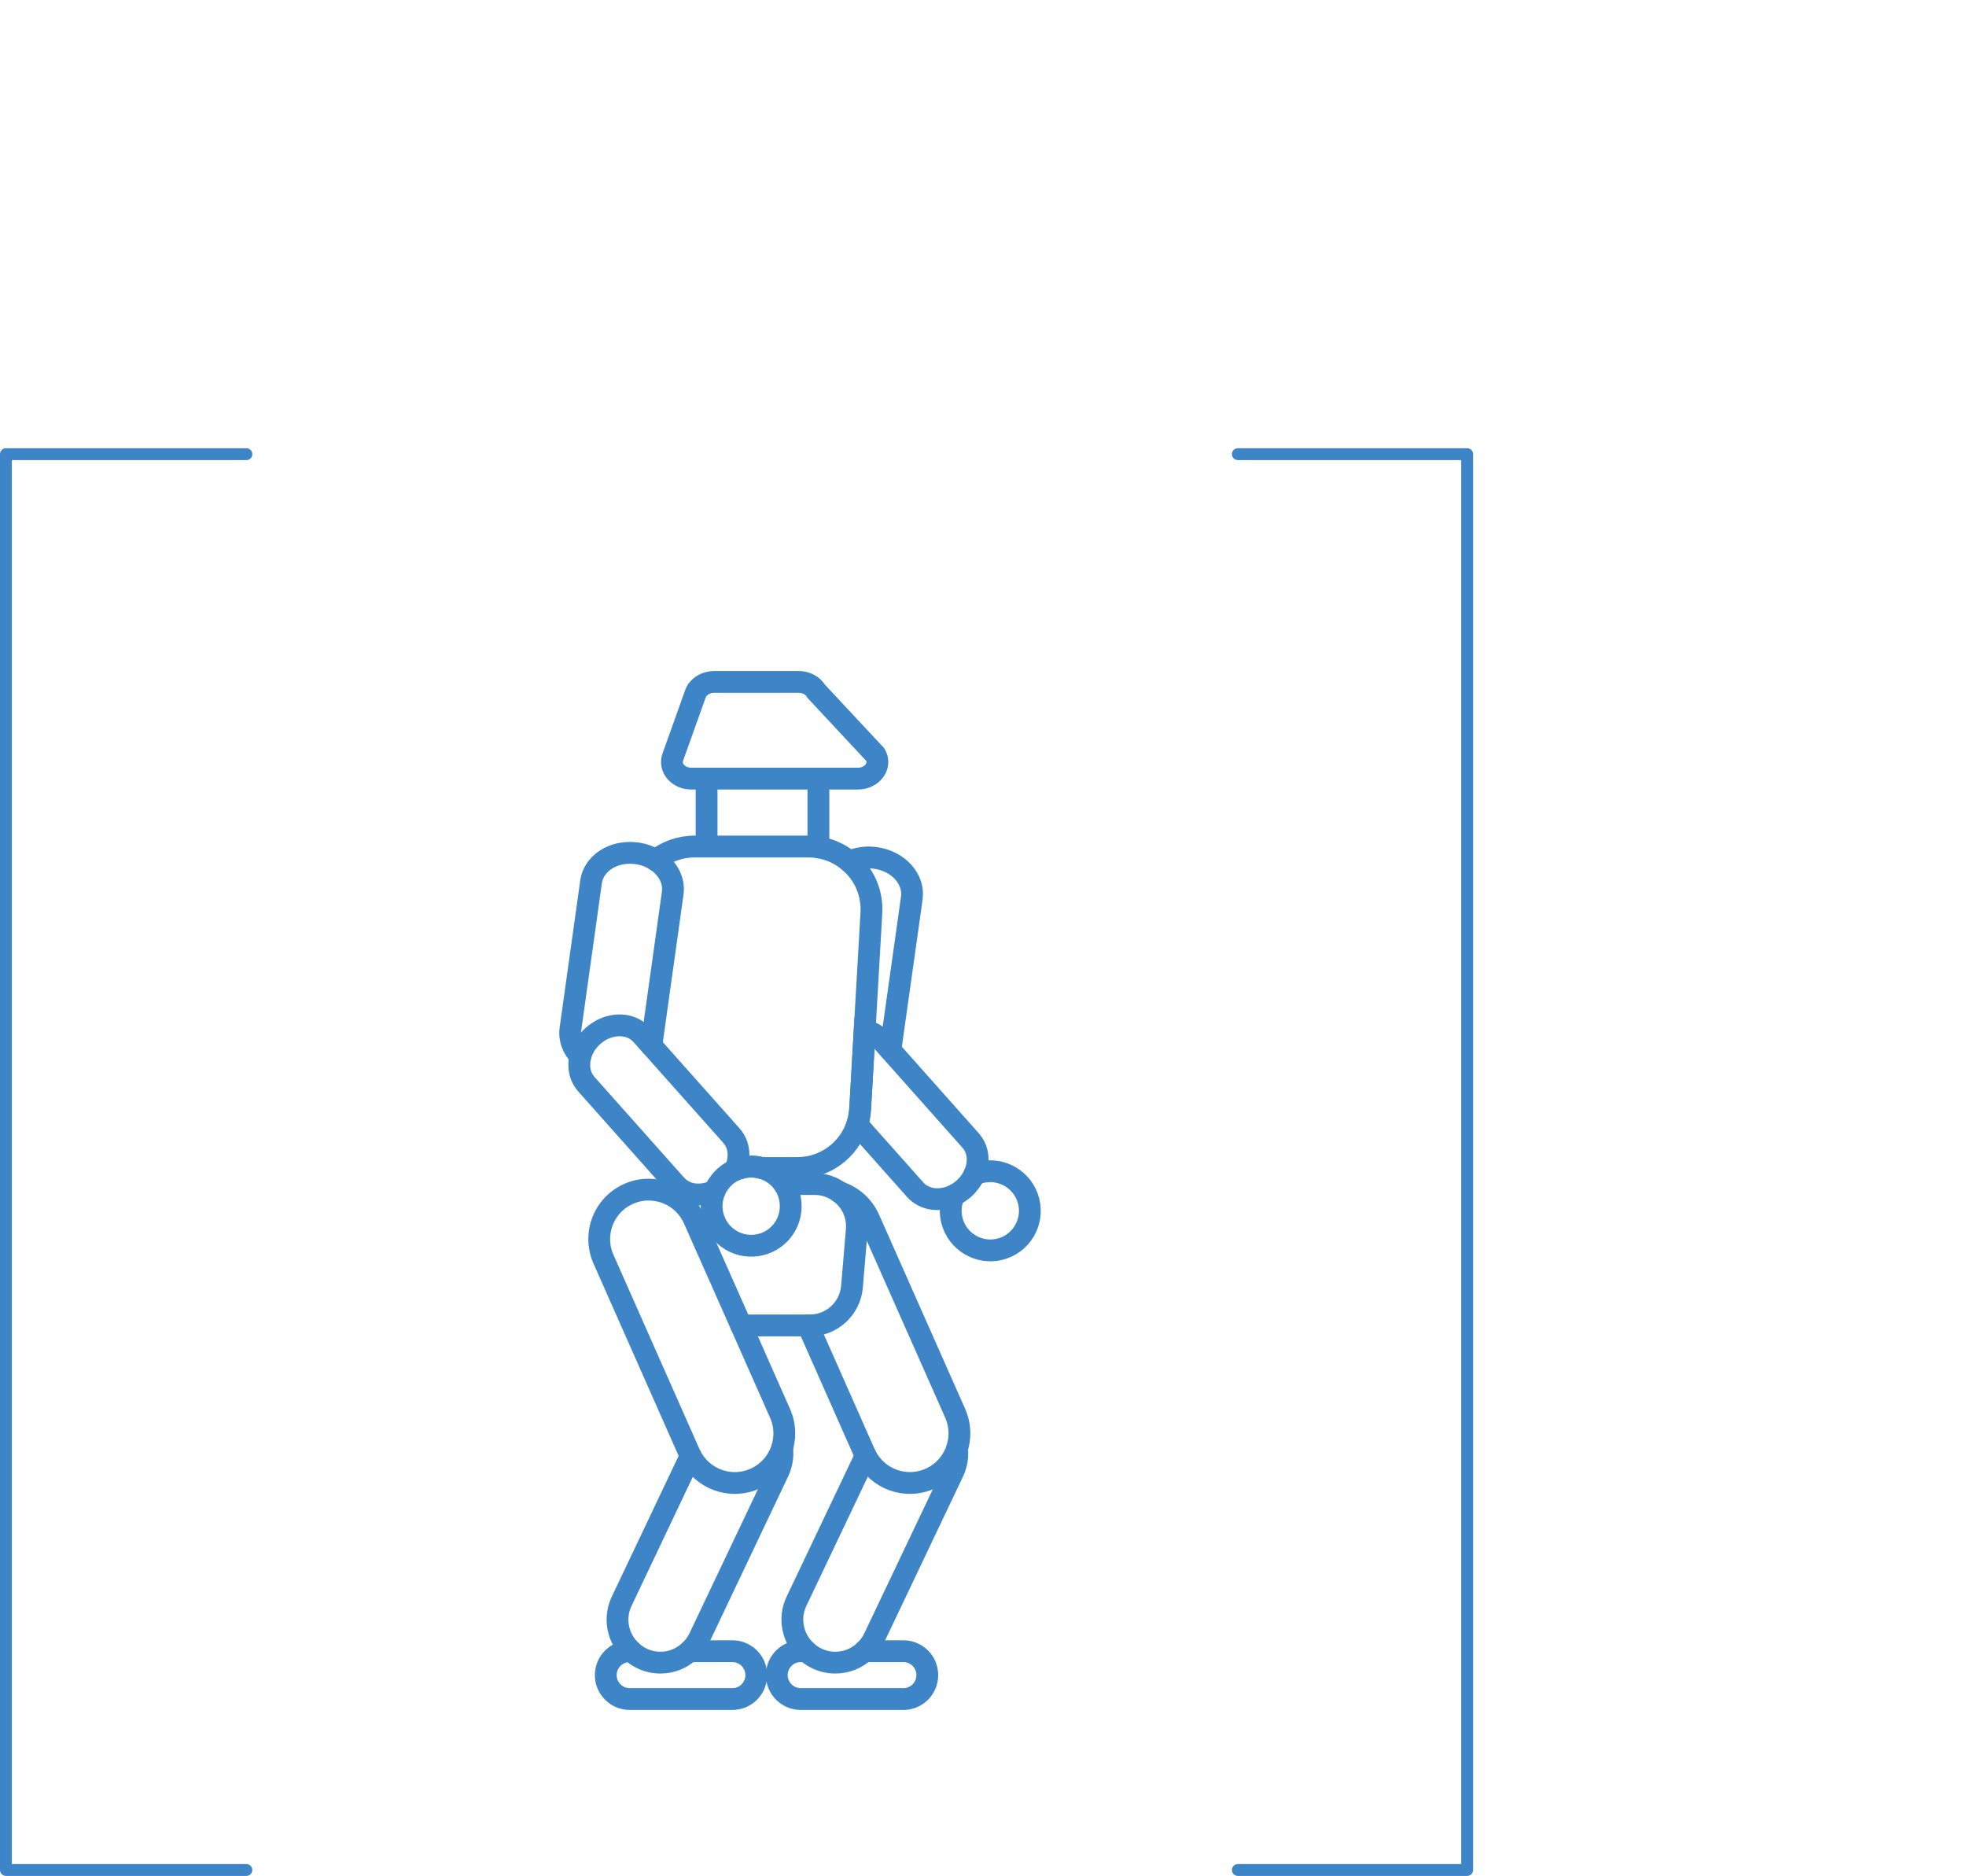
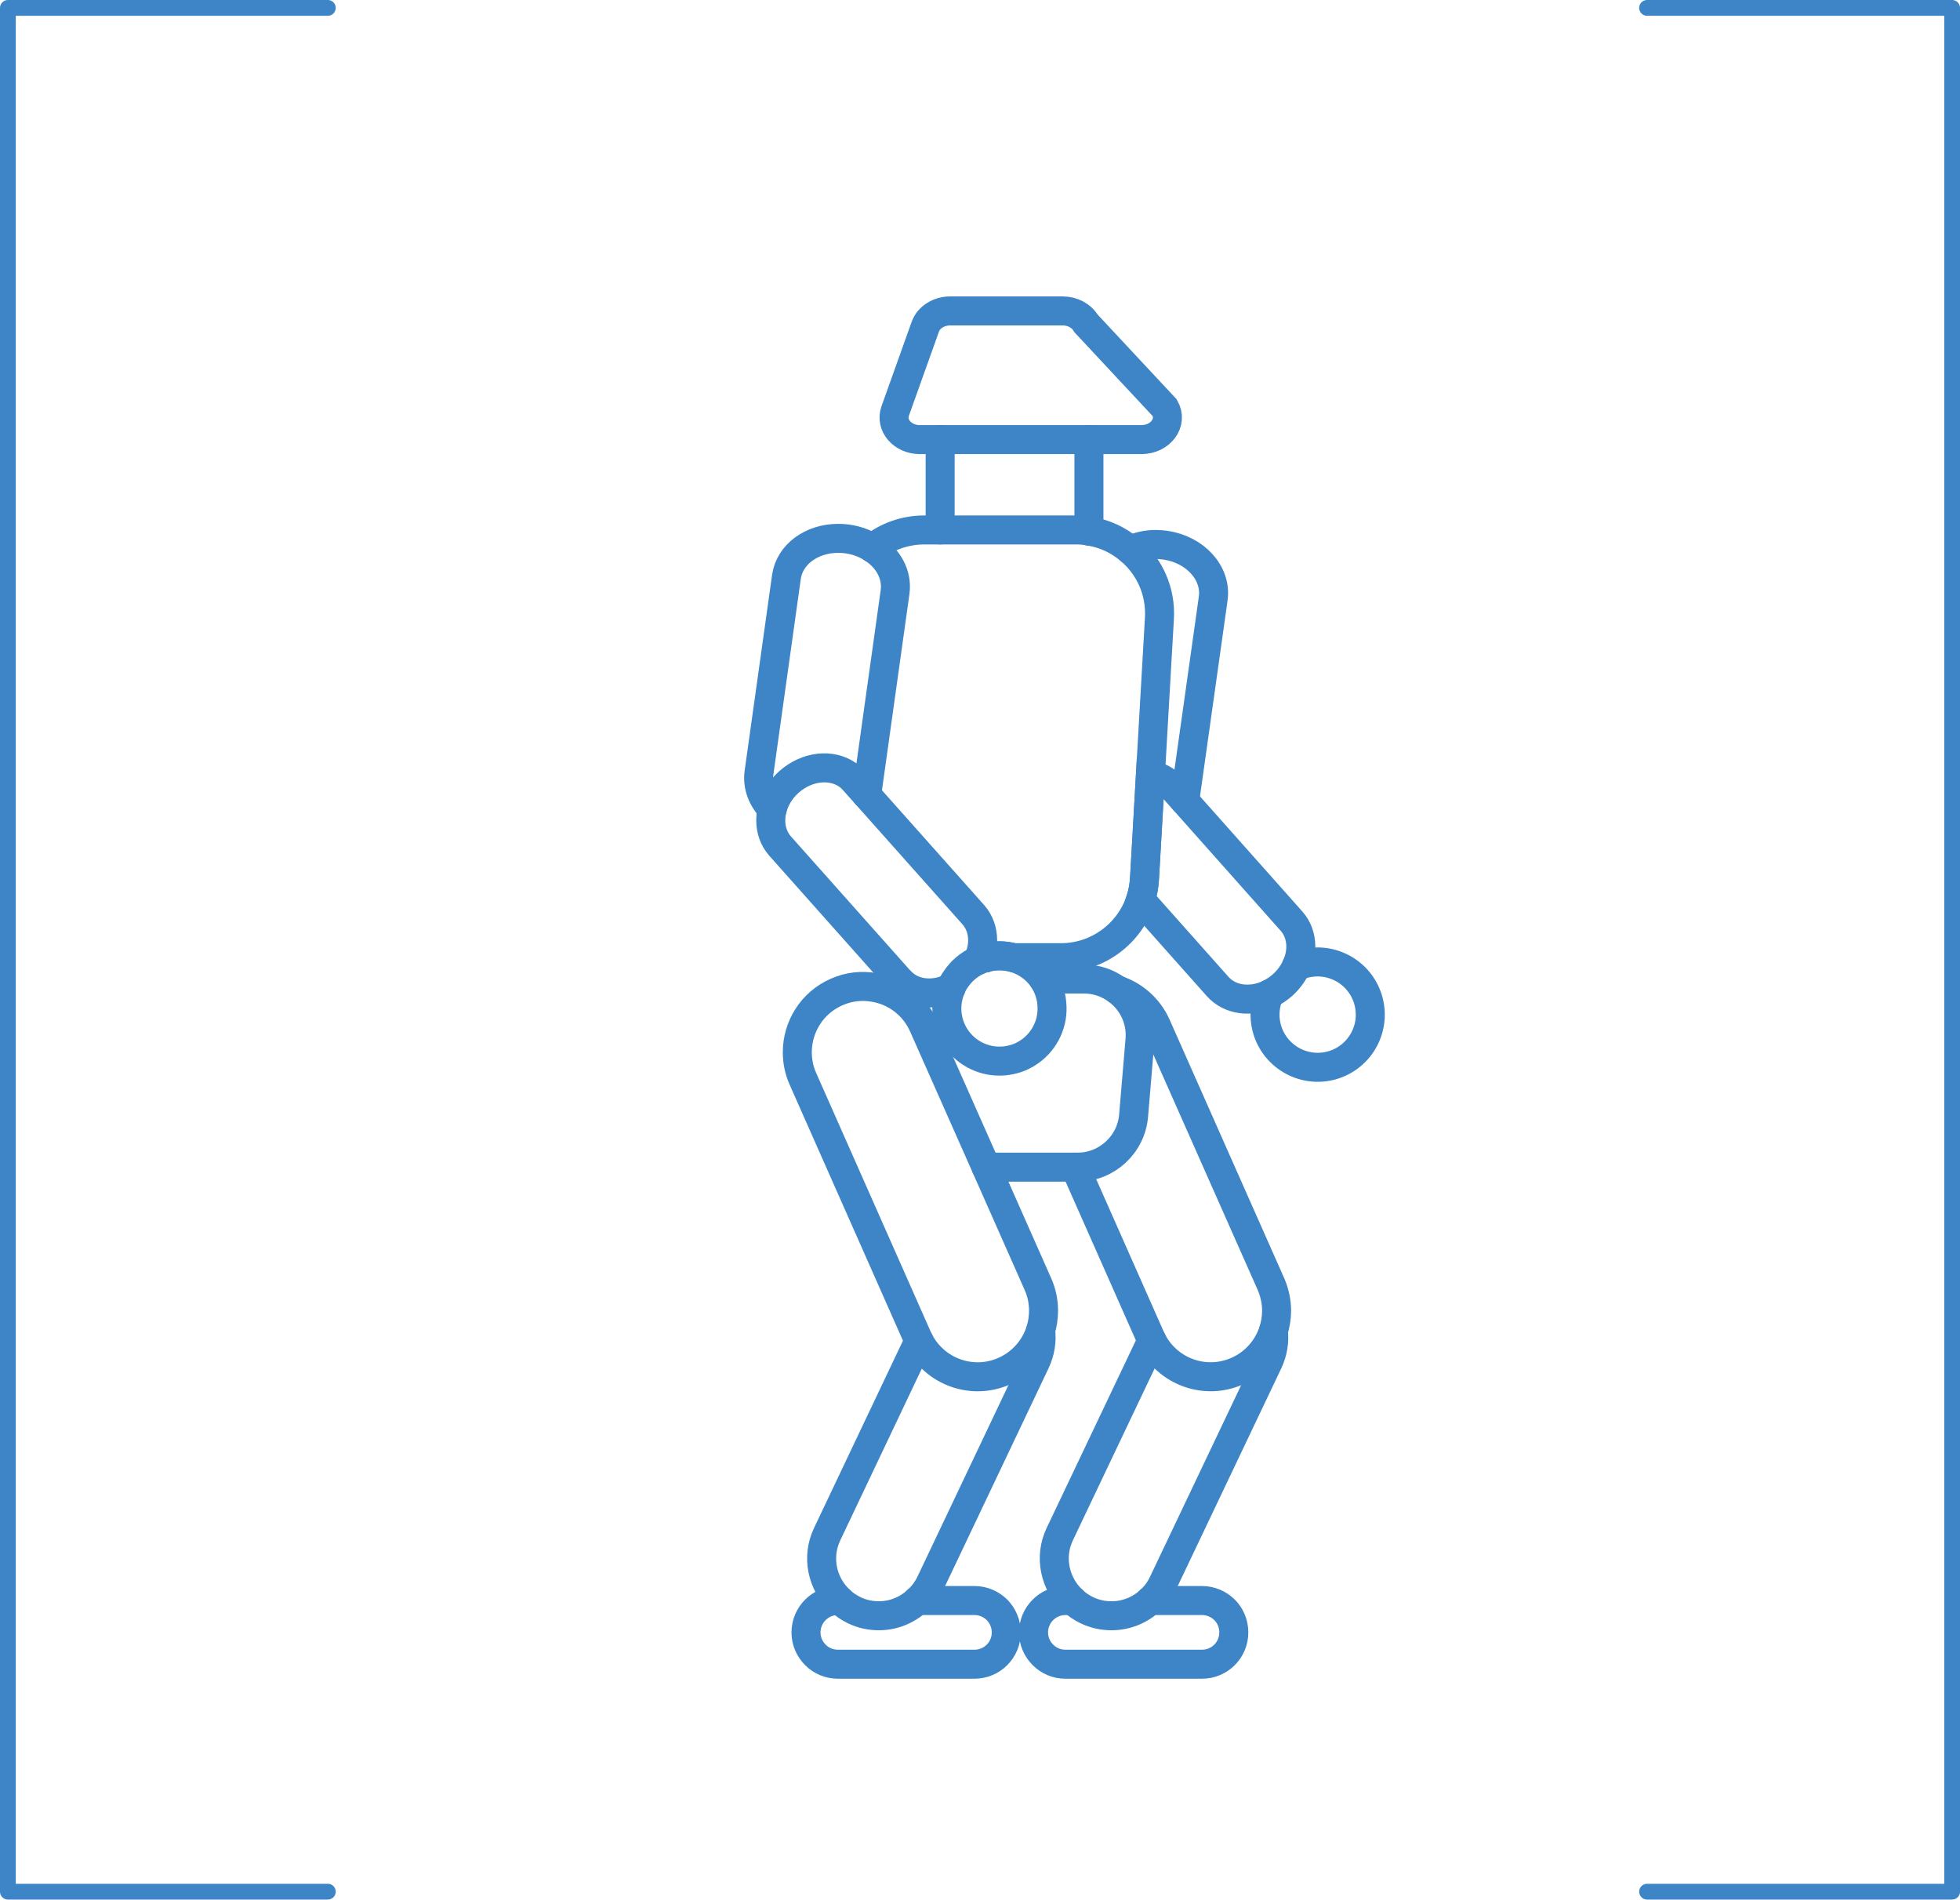
- <svg xmlns="http://www.w3.org/2000/svg" width="43.872mm" height="41.852mm" viewBox="0 0 43.872 41.852" version="1.1" id="svg69115">
+ <svg xmlns="http://www.w3.org/2000/svg" width="32.872mm" height="31.852mm" viewBox="0 0 32.872 31.852" version="1.1" id="svg69115">
  <defs id="defs69109" />
-   <g id="layer1" transform="translate(-58.31916,-123.7973)">
+   <g id="layer1" transform="translate(-58.31916,-133.7973)">
    <g id="g68500" transform="matrix(0.243217,0,0,0.243217,61.06228,95.88787)" style="stroke:#3d85c6;stroke-opacity:1">
      <path style="fill:none;fill-opacity:1;stroke:#3d85c6;stroke-width:2;stroke-linecap:round;stroke-miterlimit:8.865;stroke-dasharray:none;stroke-dashoffset:0;stroke-opacity:1" d="m 63.811,186.173 v 6.31" id="path16576" />
      <line style="fill:none;fill-opacity:1;stroke:#3d85c6;stroke-width:2;stroke-linecap:round;stroke-miterlimit:8.865;stroke-dasharray:none;stroke-dashoffset:0;stroke-opacity:1" x1="53.551" y1="192.403" x2="53.551" y2="186.173" id="line16578" />
      <g transform="translate(-55.799,-278.872)" style="fill:none;fill-opacity:1;stroke:#3d85c6;stroke-width:2;stroke-miterlimit:8.865;stroke-dasharray:none;stroke-dashoffset:0;stroke-opacity:1" id="g16586">
        <path style="fill:none;fill-opacity:1;stroke:#3d85c6;stroke-width:2;stroke-linecap:round;stroke-miterlimit:8.865;stroke-dasharray:none;stroke-dashoffset:0;stroke-opacity:1" d="m 122.46,472.665 c 0.53,-0.25 1.13,-0.39 1.77,-0.39 0.21,0 0.42,0.02 0.64,0.05 2.07,0.29 3.55,1.93 3.31,3.67 l -1.9,13.49 c -0.02,0.15 -0.06,0.3 -0.1,0.44" id="path16580" />
        <path style="fill:none;fill-opacity:1;stroke:#3d85c6;stroke-width:2;stroke-linecap:round;stroke-miterlimit:8.865;stroke-dasharray:none;stroke-dashoffset:0;stroke-opacity:1" d="m 134.22,499.995 c 0,0.45 -0.1,0.92 -0.31,1.37 -0.21,0.47 -0.53,0.91 -0.95,1.29 -0.29,0.25 -0.59,0.45 -0.91,0.61 -1.26,0.61 -2.71,0.44 -3.56,-0.51 l -5.32,-5.98 c 0.15,-0.46 0.24,-0.94 0.27,-1.45 l 0.19,-3.27 v -0.01 l 0.22,-3.89 c 0.57,0.11 1.09,0.38 1.48,0.82 l 0.85,0.95 7.39,8.31 c 0.44,0.49 0.65,1.11 0.65,1.76 z" id="path16582" />
        <path style="fill:none;fill-opacity:1;stroke:#3d85c6;stroke-width:2;stroke-linecap:round;stroke-miterlimit:8.865;stroke-dasharray:none;stroke-dashoffset:0;stroke-opacity:1" d="m 133.91,501.365 c 0.19,-0.08 0.38,-0.15 0.59,-0.2 1.94,-0.48 3.91,0.7 4.4,2.64 0.49,1.95 -0.69,3.92 -2.64,4.41 -1.94,0.48 -3.91,-0.7 -4.4,-2.64 -0.2,-0.8 -0.12,-1.61 0.19,-2.31" id="path16584" />
      </g>
      <path style="fill:none;fill-opacity:1;stroke:#3d85c6;stroke-width:2;stroke-linecap:round;stroke-miterlimit:8.865;stroke-dasharray:none;stroke-dashoffset:0;stroke-opacity:1" d="m 68.031,266.213 h 3.58 c 0.61,0 1.15,0.25 1.55,0.64 0.4,0.4 0.64,0.95 0.64,1.56 0,1.21 -0.98,2.19 -2.19,2.19 h -9.42 c -0.61,0 -1.15,-0.24 -1.55,-0.64 -0.4,-0.4 -0.65,-0.94 -0.65,-1.55 0,-1.22 0.99,-2.2 2.2,-2.2 h 0.5" id="path16588" />
      <path style="fill:none;fill-opacity:1;stroke:#3d85c6;stroke-width:2;stroke-linecap:round;stroke-miterlimit:8.865;stroke-dasharray:none;stroke-dashoffset:0;stroke-opacity:1" d="m 76.531,247.633 c 0.08,0.7 -0.03,1.43 -0.35,2.12 l -7.26,15.26 c -0.22,0.47 -0.53,0.88 -0.89,1.2 -0.72,0.68 -1.68,1.05 -2.67,1.05 -0.57,0 -1.14,-0.12 -1.69,-0.38 -0.37,-0.18 -0.7,-0.4 -0.98,-0.67 -1.23,-1.14 -1.65,-2.99 -0.89,-4.58 l 6.35,-13.35" id="path16590" />
      <g transform="translate(-55.799,-278.872)" style="fill:none;fill-opacity:1;stroke:#3d85c6;stroke-width:2;stroke-miterlimit:8.865;stroke-dasharray:none;stroke-dashoffset:0;stroke-opacity:1" id="g16594">
        <path style="fill:none;fill-opacity:1;stroke:#3d85c6;stroke-width:2;stroke-linecap:round;stroke-miterlimit:8.865;stroke-dasharray:none;stroke-dashoffset:0;stroke-opacity:1" d="m 121.55,502.985 c 1.17,0.39 2.17,1.25 2.71,2.46 l 7.9,17.82 c 0.26,0.6 0.39,1.22 0.39,1.84 0,0.48 -0.08,0.95 -0.22,1.4 -0.39,1.19 -1.26,2.22 -2.49,2.76 -2.22,0.99 -4.81,0.04 -5.89,-2.11 -0.03,-0.07 -0.07,-0.14 -0.1,-0.21 l -5.2,-11.74" id="path16592" />
      </g>
      <path style="fill:none;fill-opacity:1;stroke:#3d85c6;stroke-width:2;stroke-linecap:round;stroke-miterlimit:8.865;stroke-dasharray:none;stroke-dashoffset:0;stroke-opacity:1" d="m 51.981,266.213 h 3.94 c 0.6,0 1.15,0.25 1.55,0.64 0.39,0.4 0.64,0.95 0.64,1.56 0,1.21 -0.98,2.19 -2.19,2.19 h -9.42 c -0.6,0 -1.16,-0.24 -1.55,-0.64 -0.4,-0.4 -0.65,-0.94 -0.65,-1.55 0,-1.22 0.99,-2.2 2.2,-2.2 h 0.15" id="path16596" />
      <path style="fill:none;fill-opacity:1;stroke:#3d85c6;stroke-width:2;stroke-linecap:round;stroke-miterlimit:8.865;stroke-dasharray:none;stroke-dashoffset:0;stroke-opacity:1" d="m 60.661,223.363 h 2.81 c 0.86,0 1.64,0.28 2.28,0.75 1.05,0.76 1.7,2.04 1.58,3.45 l -0.44,5.22 c -0.17,2 -1.85,3.55 -3.86,3.55 h -6.31" id="path16598" />
      <path style="fill:none;fill-opacity:1;stroke:#3d85c6;stroke-width:2;stroke-linecap:round;stroke-miterlimit:8.865;stroke-dasharray:none;stroke-dashoffset:0;stroke-opacity:1" d="m 48.871,193.653 c 0.98,-0.78 2.23,-1.25 3.59,-1.25 h 10.45 c 0.31,0 0.61,0.02 0.9,0.08 1.08,0.16 2.06,0.63 2.85,1.31 1.32,1.12 2.12,2.83 2.01,4.71 l -0.62,10.78 -0.22,3.89 v 0.01 l -0.19,3.27 c -0.03,0.51 -0.12,0.99 -0.27,1.45 -0.75,2.32 -2.94,3.99 -5.49,3.99 h -3.28 c -0.58,-0.16 -1.21,-0.18 -1.84,-0.02 -0.02,0.01 -0.05,0.01 -0.07,0.02 h -0.45" id="path16600" />
      <path style="fill:none;fill-opacity:1;stroke:#3d85c6;stroke-width:2;stroke-linecap:round;stroke-miterlimit:8.865;stroke-dasharray:none;stroke-dashoffset:0;stroke-opacity:1" d="m 60.481,247.583 c 0.09,0.72 -0.02,1.47 -0.35,2.17 l -7.25,15.26 c -0.23,0.47 -0.54,0.88 -0.9,1.2 -0.73,0.68 -1.68,1.05 -2.66,1.05 -0.57,0 -1.15,-0.12 -1.69,-0.38 -0.37,-0.18 -0.7,-0.4 -0.98,-0.67 -1.24,-1.14 -1.65,-2.99 -0.89,-4.58 l 6.33,-13.33" id="path16602" />
      <path style="fill:none;fill-opacity:1;stroke:#3d85c6;stroke-width:2;stroke-linecap:round;stroke-miterlimit:8.865;stroke-dasharray:none;stroke-dashoffset:0;stroke-opacity:1" d="m 60.681,246.233 c 0,0.46 -0.07,0.92 -0.2,1.35 -0.38,1.21 -1.26,2.26 -2.5,2.81 -2.22,0.99 -4.8,0.05 -5.89,-2.09 -0.04,-0.07 -0.08,-0.15 -0.11,-0.23 l -7.89,-17.82 c -0.27,-0.6 -0.39,-1.23 -0.39,-1.84 0,-1.74 1,-3.4 2.7,-4.15 0.85,-0.38 1.75,-0.47 2.6,-0.32 1.45,0.24 2.75,1.19 3.39,2.63 l 4.33,9.76 3.57,8.06 c 0.27,0.6 0.39,1.23 0.39,1.84 z" id="path16604" />
      <g transform="translate(-55.799,-278.872)" style="fill:none;fill-opacity:1;stroke:#3d85c6;stroke-width:2;stroke-miterlimit:8.865;stroke-dasharray:none;stroke-dashoffset:0;stroke-opacity:1" id="g16612">
        <path style="fill:none;fill-opacity:1;stroke:#3d85c6;stroke-width:2;stroke-linecap:round;stroke-miterlimit:8.865;stroke-dasharray:none;stroke-dashoffset:0;stroke-opacity:1" d="m 97.77,490.525 c -0.68,-0.69 -1.04,-1.59 -0.91,-2.52 l 1.89,-13.49 c 0.22,-1.56 1.75,-2.66 3.56,-2.66 0.21,0 0.42,0.01 0.63,0.04 0.65,0.09 1.24,0.31 1.73,0.63 1.1,0.69 1.74,1.84 1.57,3.04 l -1.89,13.5 c -0.02,0.15 -0.06,0.3 -0.1,0.44" id="path16606" />
        <path style="fill:none;fill-opacity:1;stroke:#3d85c6;stroke-width:2;stroke-linecap:round;stroke-miterlimit:8.865;stroke-dasharray:none;stroke-dashoffset:0;stroke-opacity:1" d="m 110.11,502.835 c -1.26,0.61 -2.7,0.45 -3.55,-0.51 l -0.07,-0.07 -8.18,-9.19 c -0.43,-0.49 -0.64,-1.11 -0.64,-1.75 0,-0.26 0.03,-0.53 0.1,-0.79 0.17,-0.68 0.56,-1.35 1.16,-1.88 1.24,-1.1 2.92,-1.26 4.03,-0.49 0.15,0.11 0.3,0.24 0.43,0.39 l 0.86,0.96 7.39,8.3 c 0.43,0.49 0.64,1.11 0.64,1.76 0,0.4 -0.08,0.81 -0.24,1.2 -0.01,0.06 -0.04,0.12 -0.07,0.18" id="path16608" />
        <path style="fill:none;fill-opacity:1;stroke:#3d85c6;stroke-width:2;stroke-linecap:round;stroke-miterlimit:8.865;stroke-dasharray:none;stroke-dashoffset:0;stroke-opacity:1" d="m 115.56,507.215 c -0.36,0.26 -0.77,0.46 -1.23,0.57 -1.95,0.49 -3.92,-0.69 -4.41,-2.64 -0.2,-0.8 -0.12,-1.6 0.19,-2.31 0.08,-0.21 0.19,-0.41 0.33,-0.6 0.37,-0.55 0.89,-1 1.53,-1.29 0.16,-0.07 0.34,-0.13 0.52,-0.18 0.02,-0.01 0.05,-0.01 0.07,-0.02 0.63,-0.16 1.26,-0.14 1.84,0.02 0.83,0.23 1.57,0.75 2.06,1.47 0.22,0.34 0.4,0.72 0.5,1.14 0.05,0.18 0.08,0.37 0.09,0.55 0.13,1.3 -0.46,2.55 -1.49,3.29 z" id="path16610" />
      </g>
      <path style="fill:none;fill-opacity:1;stroke:#3d85c6;stroke-width:2;stroke-linecap:round;stroke-miterlimit:8.865;stroke-dasharray:none;stroke-dashoffset:0;stroke-opacity:1" d="m 67.431,186.173 h -15.28 c -1.2,0 -2.05,-0.99 -1.7,-1.97 l 2.08,-5.82 c 0.23,-0.64 0.93,-1.08 1.71,-1.08 h 7.75 c 0.69,0 1.31,0.33 1.61,0.85 l 5.44,5.83 c 0.58,1.01 -0.29,2.19 -1.61,2.19 z" id="path16614" />
    </g>
    <polyline id="polyline16716" points="   76.58,562.518 56.299,562.518 56.299,443.132 76.58,443.132  " style="fill:none;fill-opacity:1;stroke:#3d85c6;stroke-width:1;stroke-linecap:round;stroke-linejoin:round;stroke-miterlimit:8.865;stroke-dasharray:none;stroke-opacity:1" transform="matrix(0.2645833,0,0,0.2645833,43.55568,16.68429)" />
    <polyline id="polyline16718" points="   160.203,443.132 179.541,443.132 179.541,562.518 160.203,562.518  " style="fill:none;fill-opacity:1;stroke:#3d85c6;stroke-width:1;stroke-linecap:round;stroke-linejoin:round;stroke-miterlimit:8.865;stroke-dasharray:none;stroke-opacity:1" transform="matrix(0.2645833,0,0,0.2645833,43.55568,16.68429)" />
  </g>
</svg>
